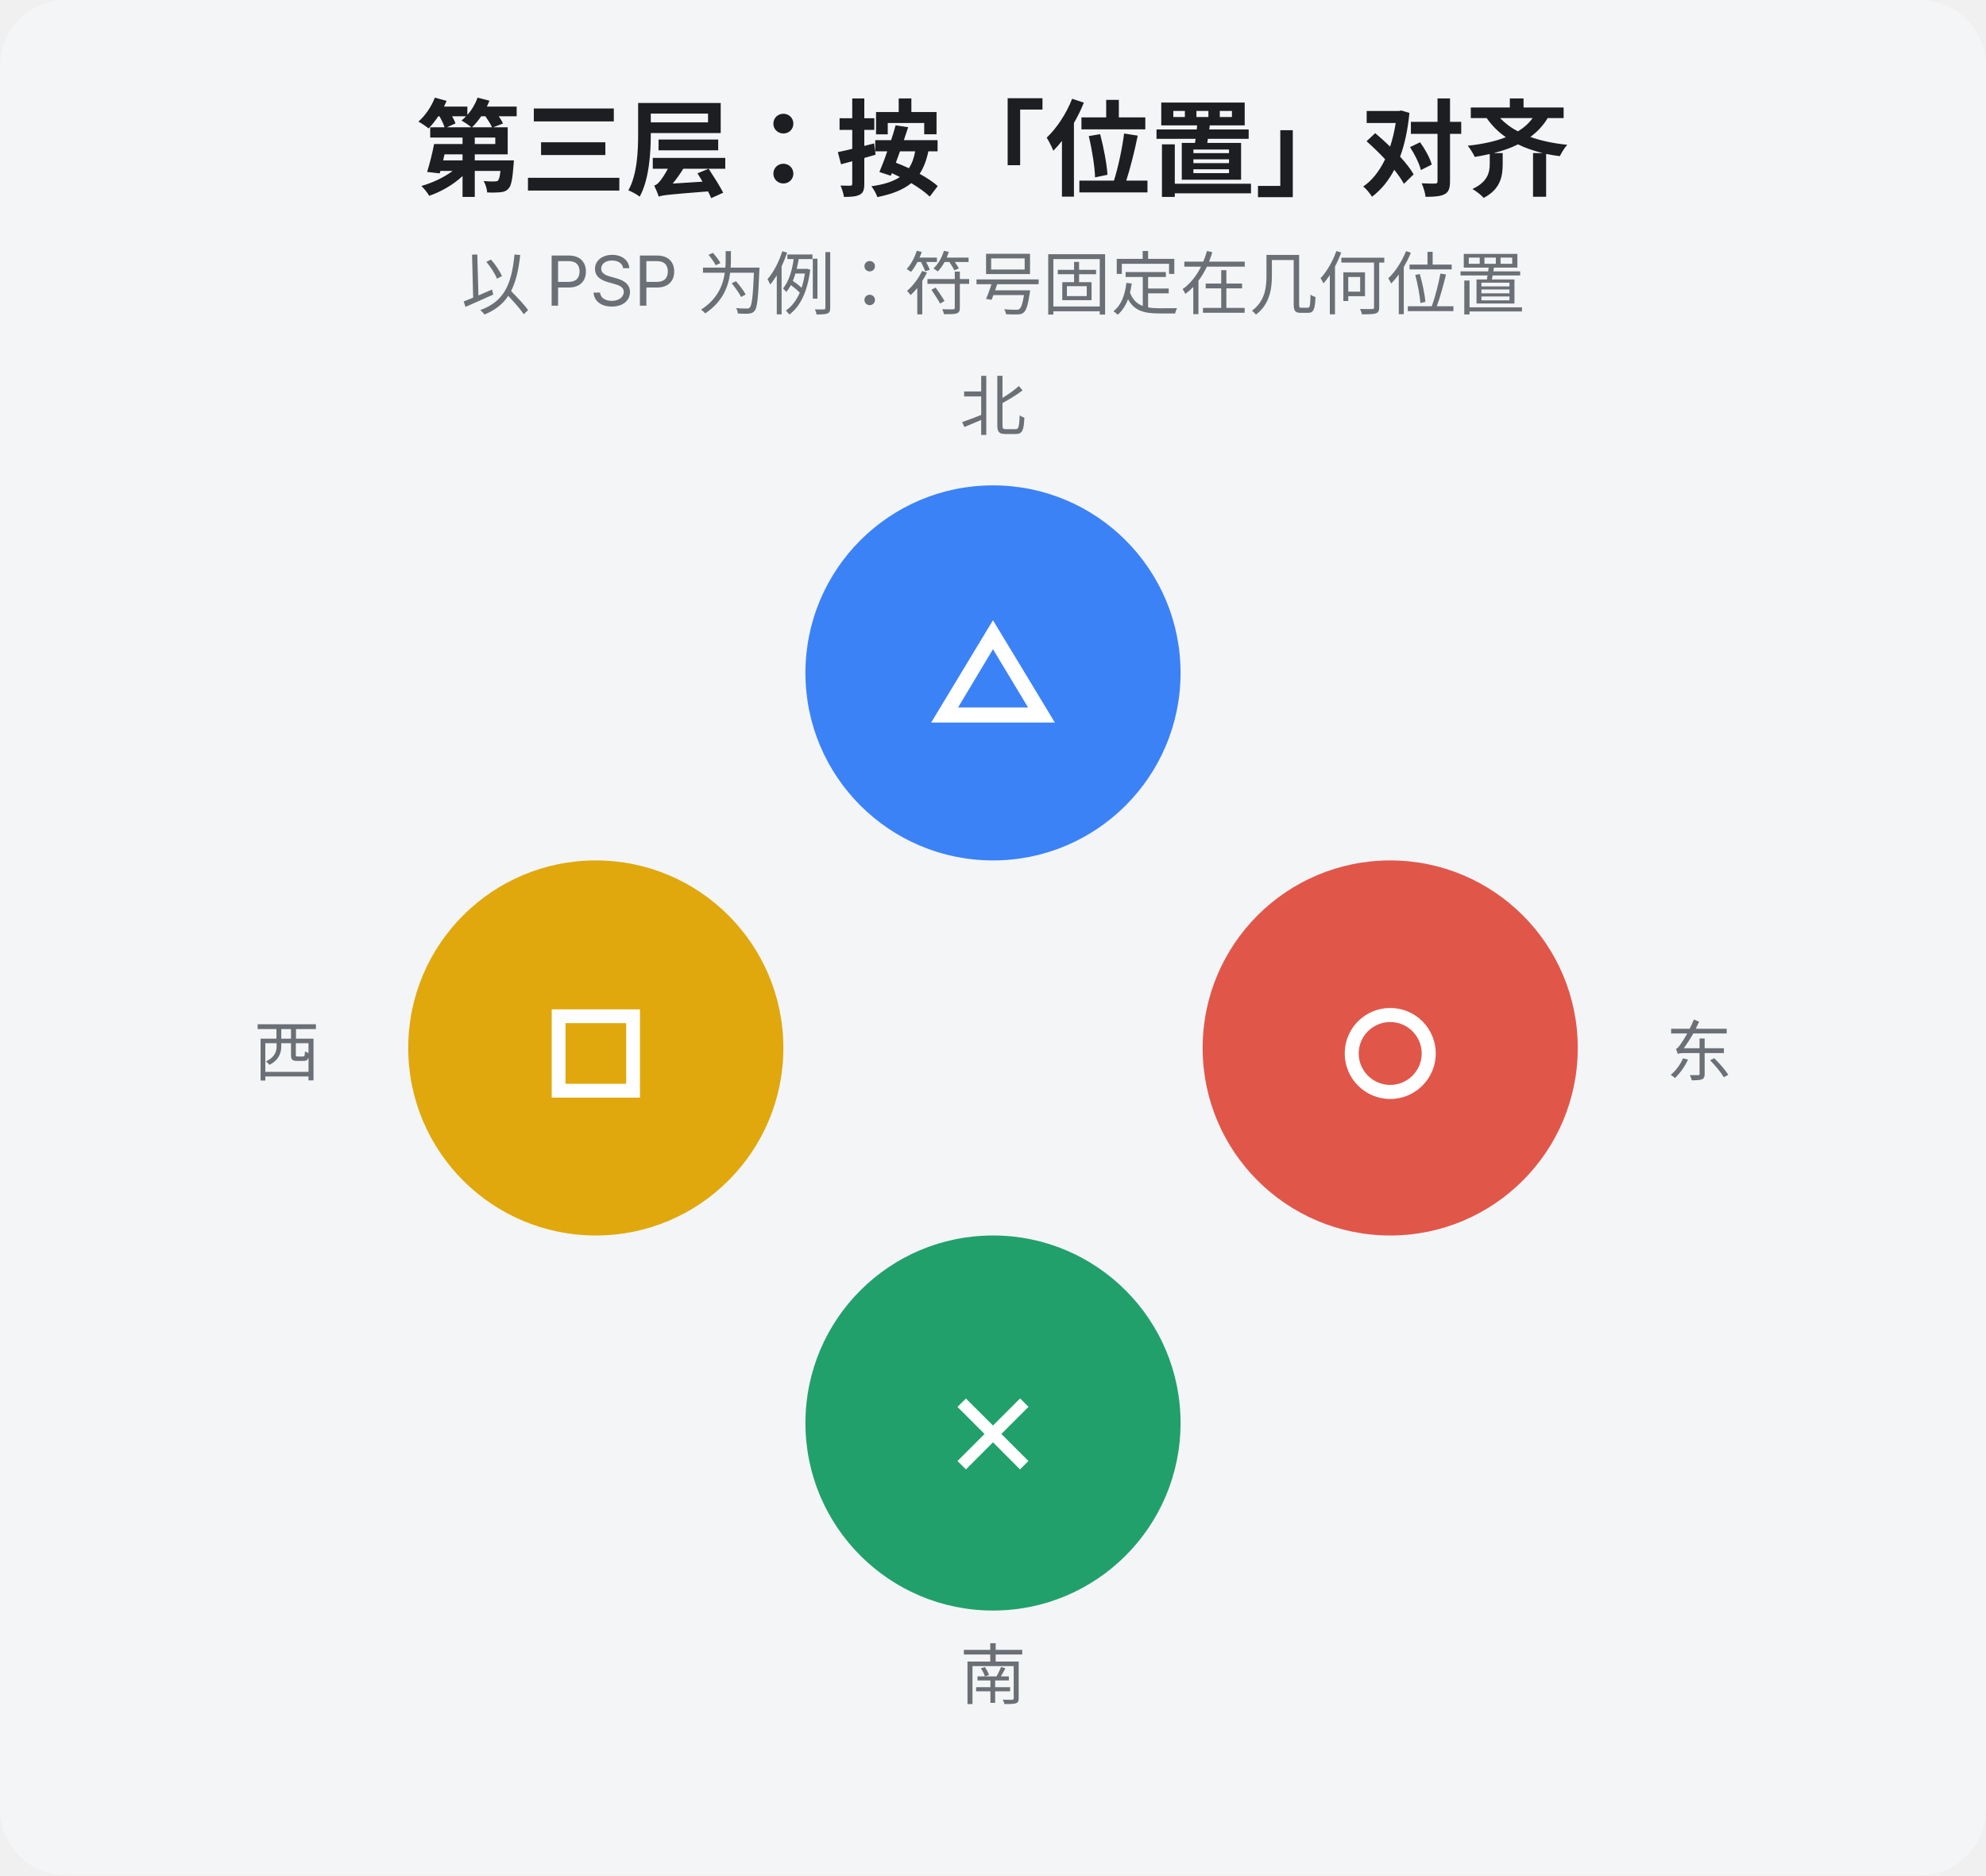
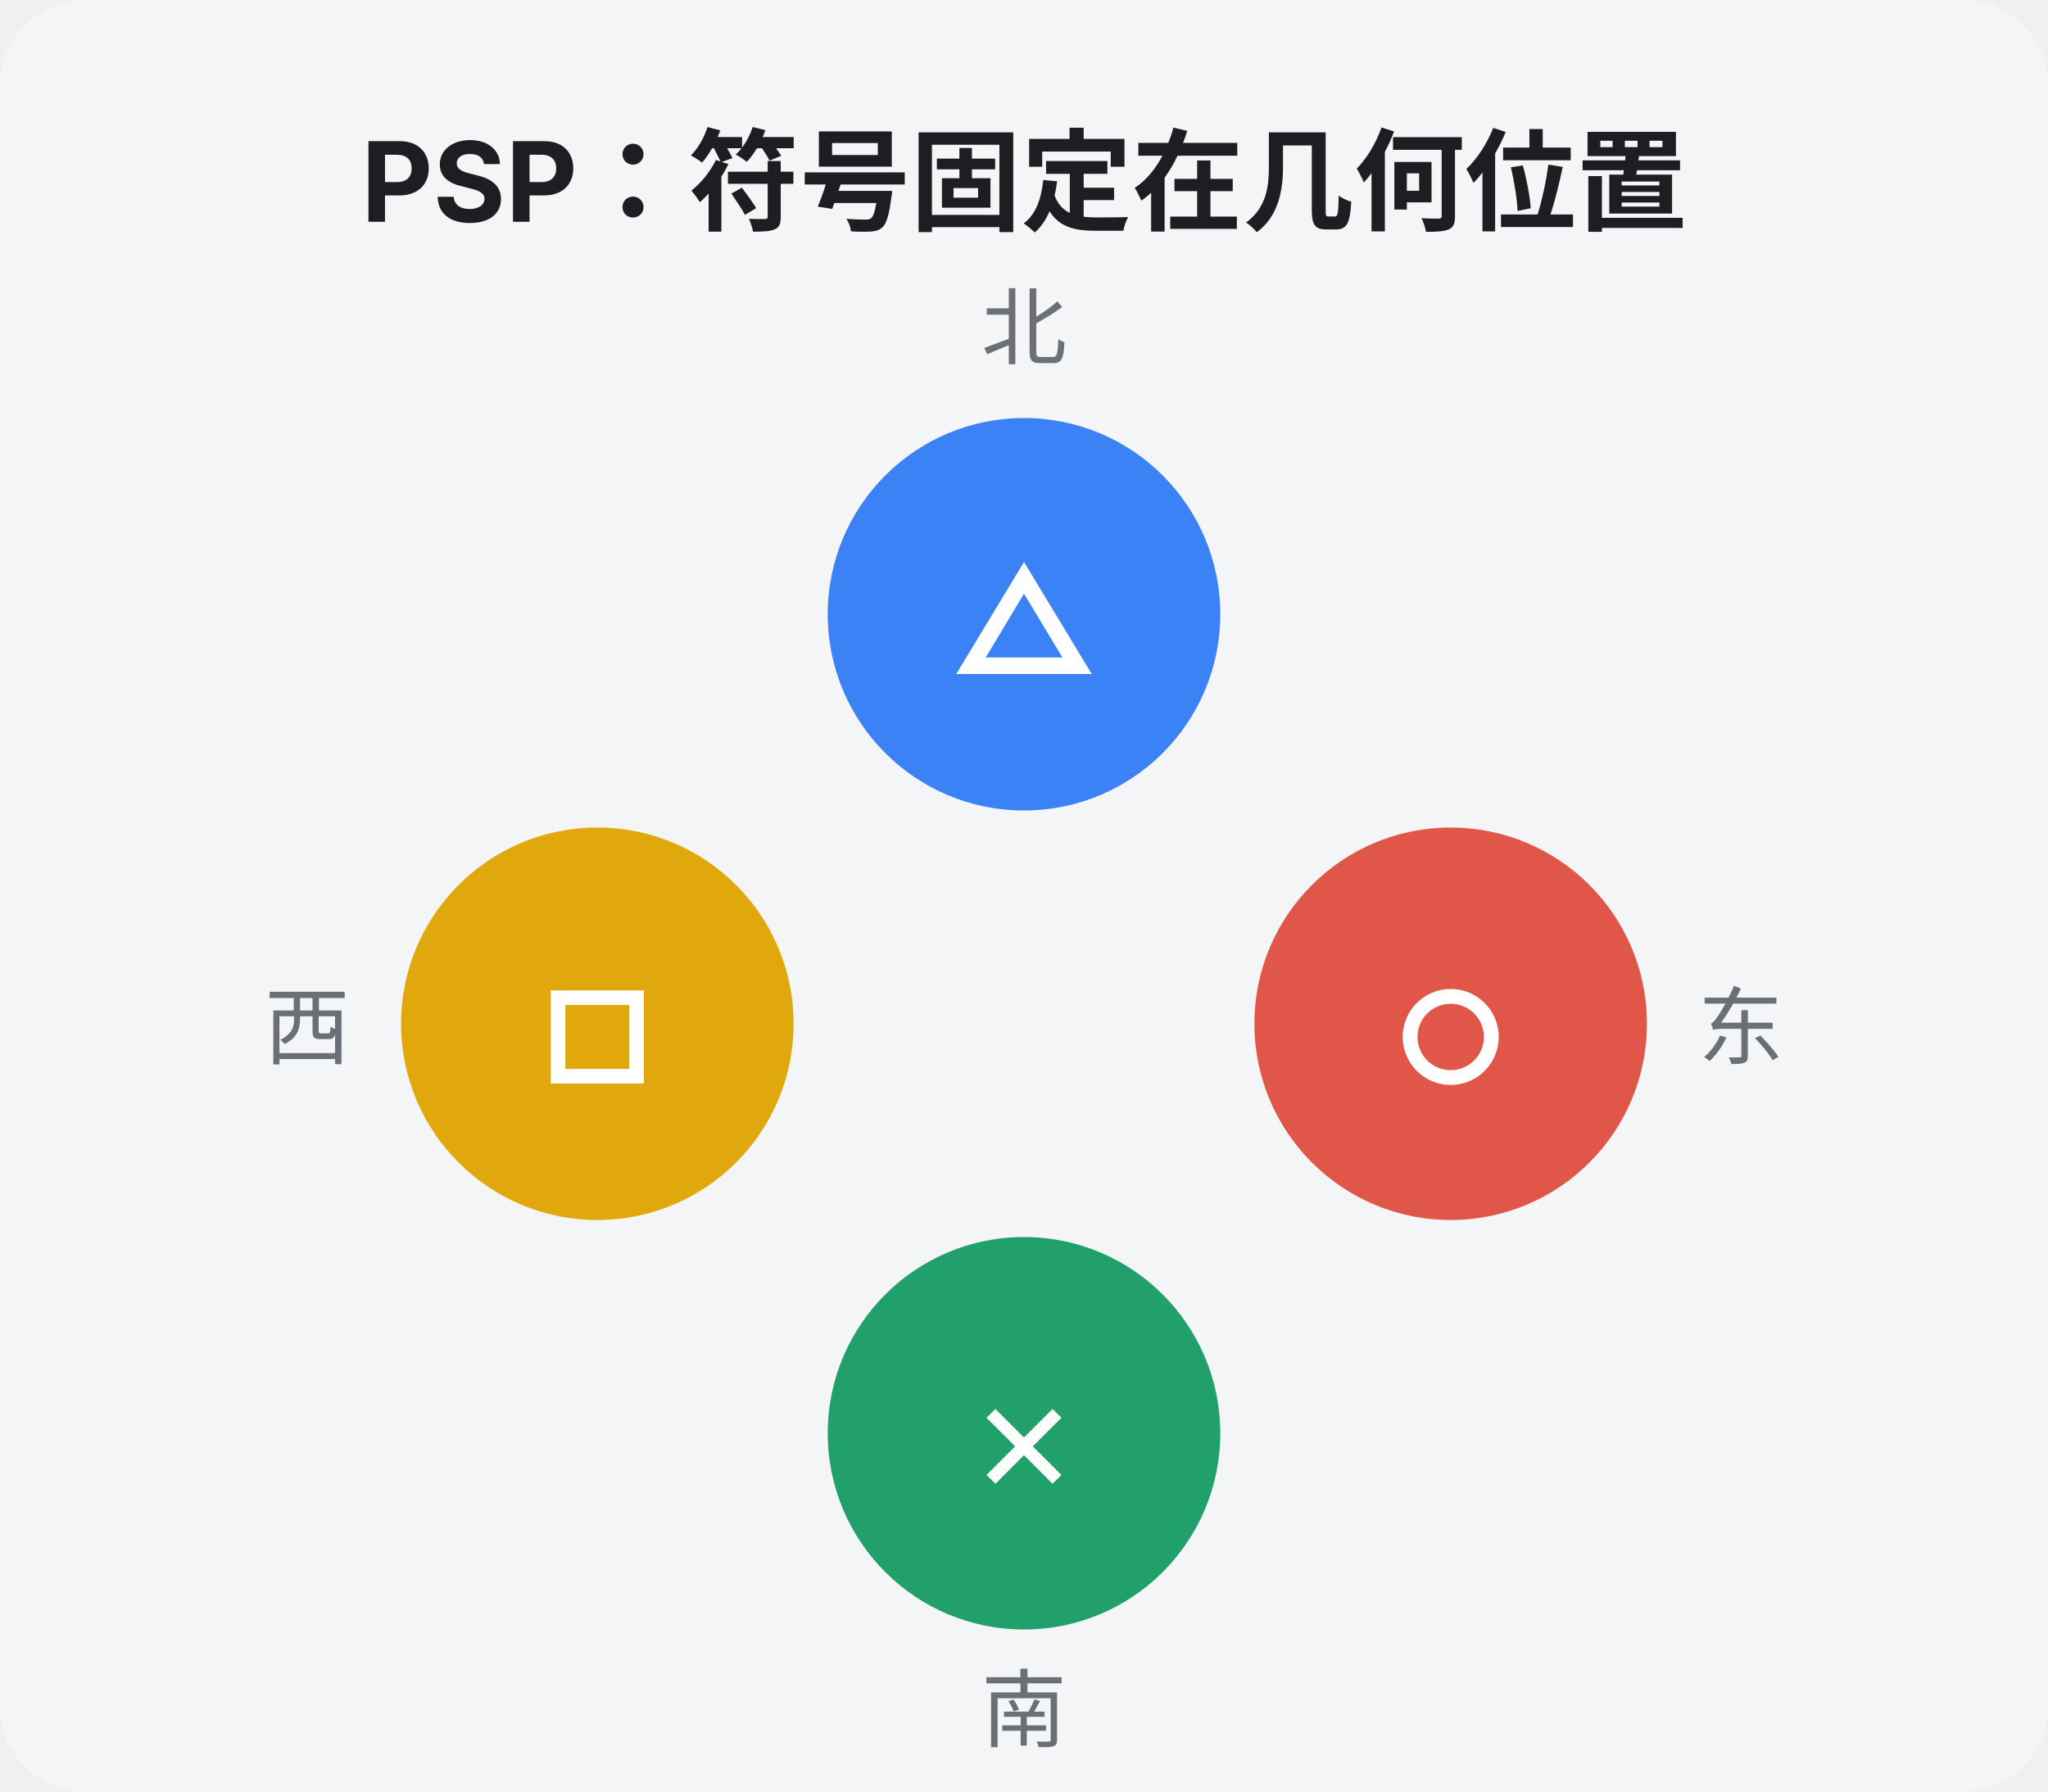
- <svg xmlns="http://www.w3.org/2000/svg" viewBox="0 0 360 340" font-family="system-ui,-apple-system,'Noto Sans SC',sans-serif">
-   <rect x="0" y="0" width="360" height="340" rx="12" fill="#f4f5f7" />
-   <text x="180" y="34" text-anchor="middle" font-size="19" font-weight="700" fill="#1c1e21">第三层：按「位置」对齐</text>
-   <text x="180" y="56" text-anchor="middle" font-size="12.5" fill="#6b7076">以 PSP 为例：符号固定在几何位置</text>
-   <g transform="translate(180,190)">
-     <circle cx="0" cy="-68" r="34" fill="#3b82f6" />
-     <text x="0" y="-59" text-anchor="middle" font-size="24" font-weight="700" fill="#fff">△</text>
-     <text x="0" y="-112" text-anchor="middle" font-size="12" fill="#6b7076">北</text>
-     <circle cx="0" cy="68" r="34" fill="#22a06b" />
-     <text x="0" y="78" text-anchor="middle" font-size="22" font-weight="700" fill="#fff">✕</text>
-     <text x="0" y="118" text-anchor="middle" font-size="12" fill="#6b7076">南</text>
-     <circle cx="-72" cy="0" r="34" fill="#e0a80d" />
-     <text x="-72" y="9" text-anchor="middle" font-size="22" font-weight="700" fill="#fff">□</text>
-     <text x="-128" y="5" text-anchor="middle" font-size="12" fill="#6b7076">西</text>
-     <circle cx="72" cy="0" r="34" fill="#e0574a" />
-     <text x="72" y="9" text-anchor="middle" font-size="22" font-weight="700" fill="#fff">○</text>
-     <text x="128" y="5" text-anchor="middle" font-size="12" fill="#6b7076">东</text>
+ <svg xmlns="http://www.w3.org/2000/svg" viewBox="0 0 240 210" width="240" font-family="system-ui,-apple-system,'Noto Sans SC',sans-serif">
+   <rect x="0" y="0" width="240" height="210" rx="10" fill="#f4f5f7" />
+   <text x="120" y="26" text-anchor="middle" font-size="13" font-weight="700" fill="#1c1e21">PSP：符号固定在几何位置</text>
+   <g transform="translate(120,120)">
+     <circle cx="0" cy="-48" r="23" fill="#3b82f6" />
+     <text x="0" y="-41" text-anchor="middle" font-size="17" font-weight="700" fill="#fff">△</text>
+     <text x="0" y="-78" text-anchor="middle" font-size="10" fill="#6b7076">北</text>
+     <circle cx="0" cy="48" r="23" fill="#22a06b" />
+     <text x="0" y="55" text-anchor="middle" font-size="15" font-weight="700" fill="#fff">✕</text>
+     <text x="0" y="84" text-anchor="middle" font-size="10" fill="#6b7076">南</text>
+     <circle cx="-50" cy="0" r="23" fill="#e0a80d" />
+     <text x="-50" y="7" text-anchor="middle" font-size="15" font-weight="700" fill="#fff">□</text>
+     <text x="-84" y="4" text-anchor="middle" font-size="10" fill="#6b7076">西</text>
+     <circle cx="50" cy="0" r="23" fill="#e0574a" />
+     <text x="50" y="7" text-anchor="middle" font-size="15" font-weight="700" fill="#fff">○</text>
+     <text x="84" y="4" text-anchor="middle" font-size="10" fill="#6b7076">东</text>
  </g>
</svg>
